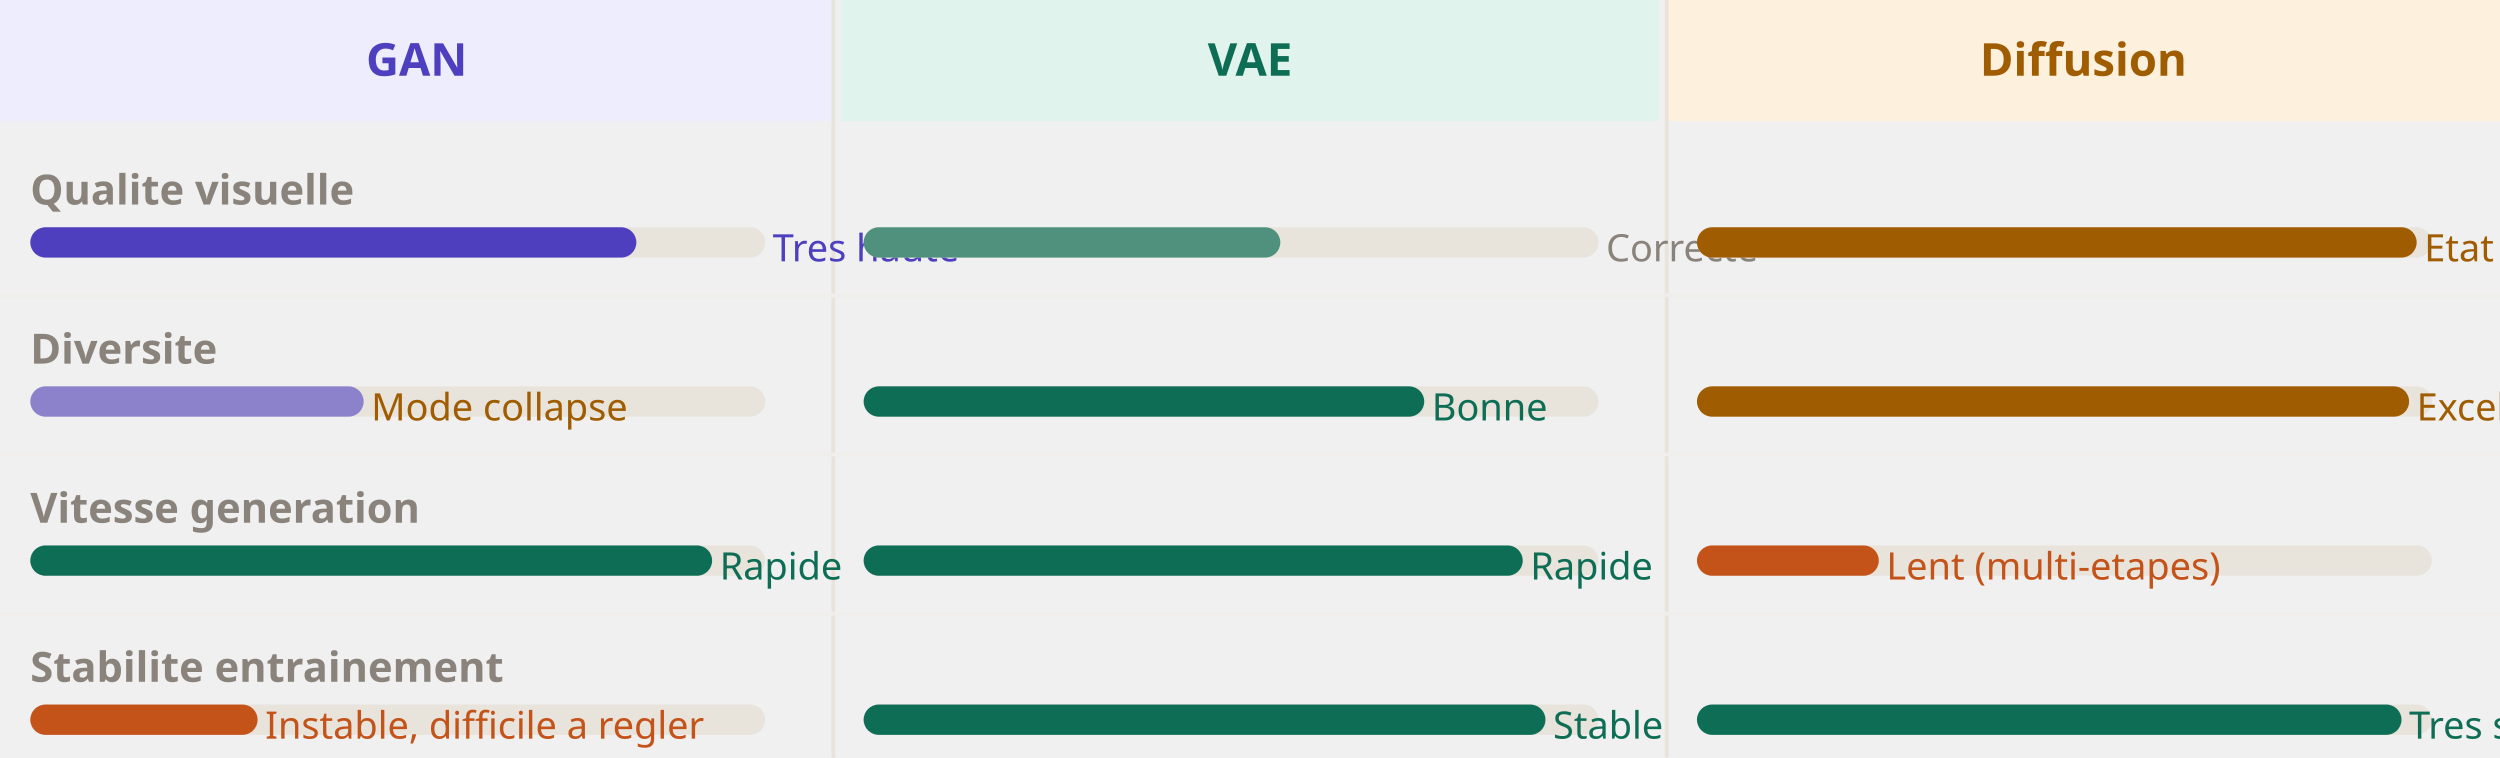
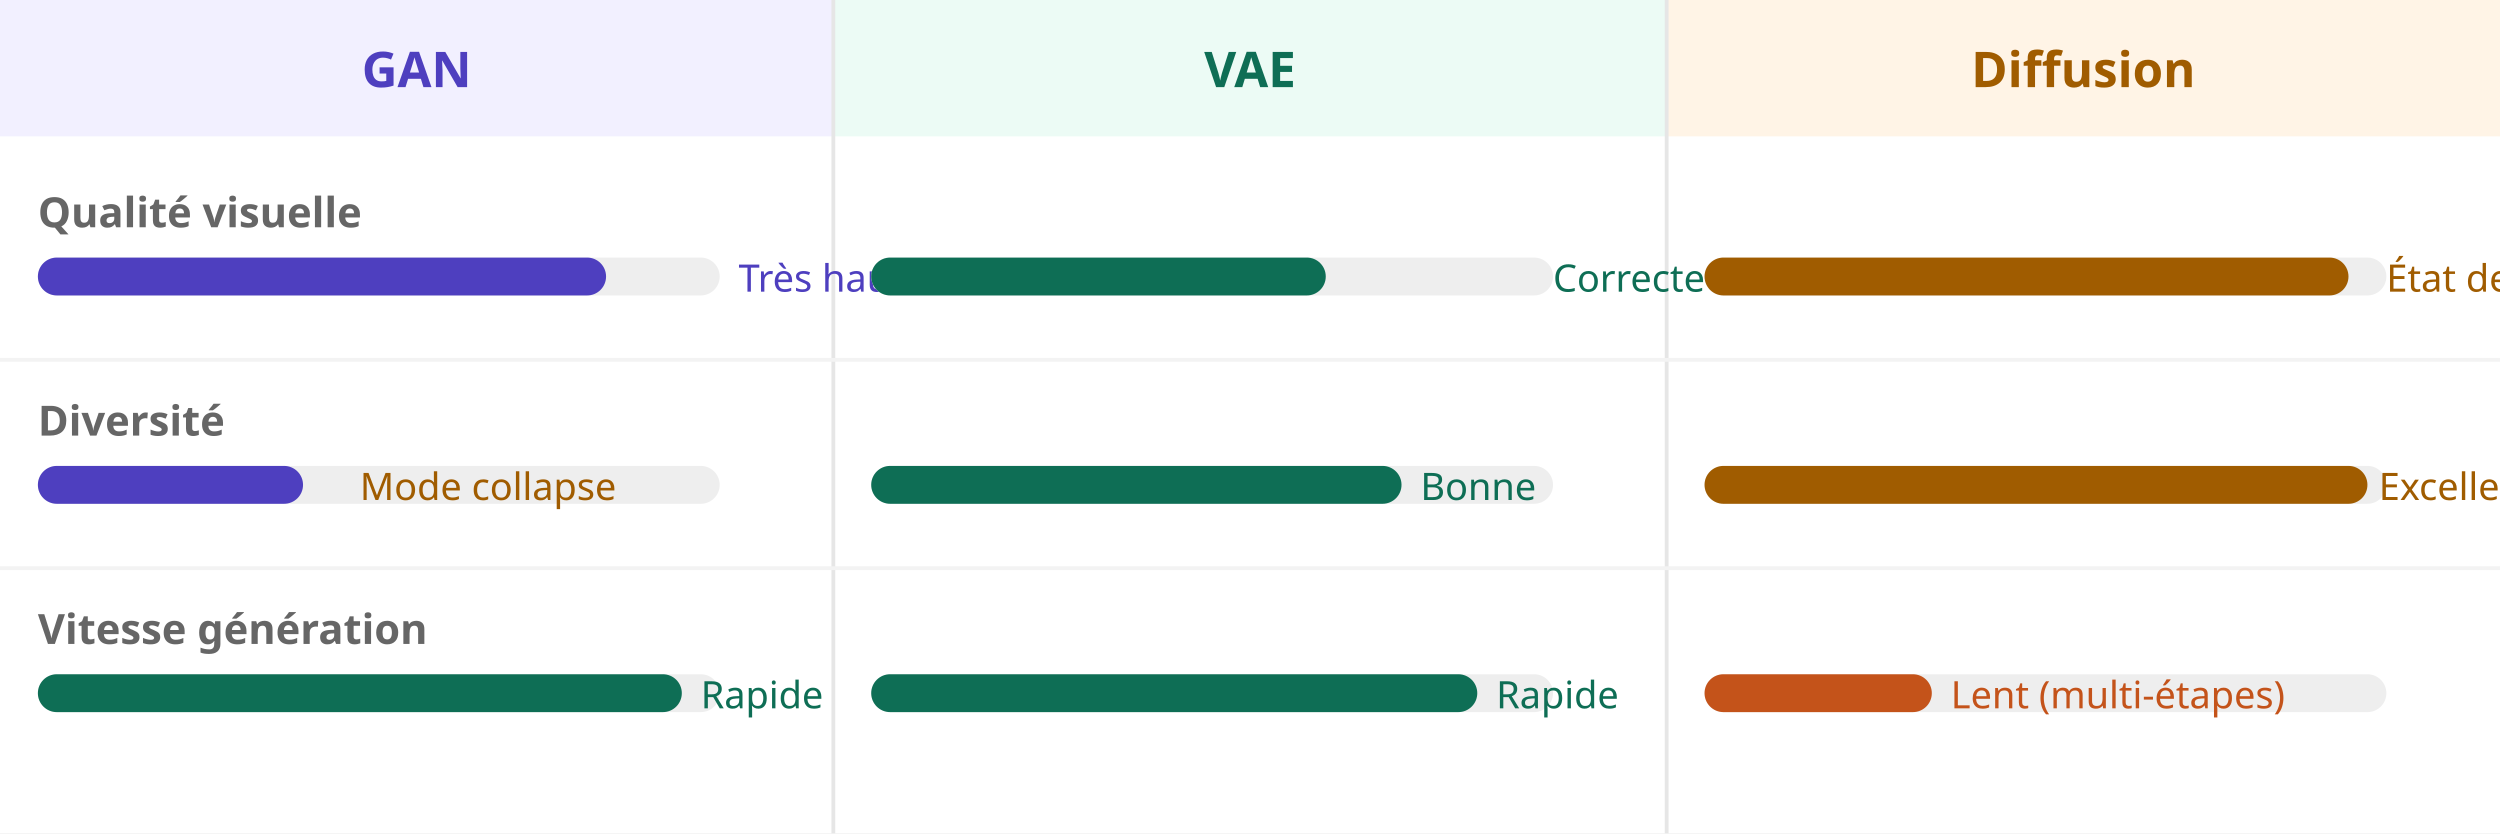
- <svg xmlns="http://www.w3.org/2000/svg" viewBox="0 0 660 200" font-family="sans-serif" font-size="12" style="background:#f5f3ef;border-radius:6px;padding:20px">
-   <rect x="0" y="0" width="220" height="32" rx="0" fill="#eeedfd" />
-   <text x="110" y="20" text-anchor="middle" font-weight="600" fill="#4e3fbf">GAN</text>
-   <rect x="222" y="0" width="216" height="32" rx="0" fill="#e1f3ed" />
-   <text x="330" y="20" text-anchor="middle" font-weight="600" fill="#0e6e55">VAE</text>
-   <rect x="440" y="0" width="220" height="32" rx="0" fill="#fdf0dc" />
-   <text x="550" y="20" text-anchor="middle" font-weight="600" fill="#a05c00">Diffusion</text>
-   <line x1="220" y1="0" x2="220" y2="200" stroke="#e8e3db" stroke-width="1" />
-   <line x1="440" y1="0" x2="440" y2="200" stroke="#e8e3db" stroke-width="1" />
-   <text x="8" y="54" font-size="11" font-weight="600" fill="#8a837c">Qualite visuelle</text>
-   <rect x="8" y="60" width="194" height="8" rx="4" fill="#e8e3db" />
-   <rect x="8" y="60" width="160" height="8" rx="4" fill="#4e3fbf" />
-   <text x="204" y="69" font-size="10" fill="#4e3fbf">Tres haute</text>
-   <rect x="228" y="60" width="194" height="8" rx="4" fill="#e8e3db" />
-   <rect x="228" y="60" width="110" height="8" rx="4" fill="#0e6e55" opacity=".7" />
-   <text x="424" y="69" font-size="10" fill="#8a837c">Correcte</text>
-   <rect x="448" y="60" width="194" height="8" rx="4" fill="#e8e3db" />
-   <rect x="448" y="60" width="190" height="8" rx="4" fill="#a05c00" />
-   <text x="640" y="69" font-size="10" fill="#a05c00">Etat de l'art</text>
-   <line x1="0" y1="78" x2="660" y2="78" stroke="#f0eeea" stroke-width="1" />
-   <text x="8" y="96" font-size="11" font-weight="600" fill="#8a837c">Diversite</text>
-   <rect x="8" y="102" width="194" height="8" rx="4" fill="#e8e3db" />
-   <rect x="8" y="102" width="88" height="8" rx="4" fill="#4e3fbf" opacity=".6" />
-   <text x="98" y="111" font-size="10" fill="#a05c00">Mode collapse</text>
-   <rect x="228" y="102" width="194" height="8" rx="4" fill="#e8e3db" />
-   <rect x="228" y="102" width="148" height="8" rx="4" fill="#0e6e55" />
-   <text x="378" y="111" font-size="10" fill="#0e6e55">Bonne</text>
-   <rect x="448" y="102" width="194" height="8" rx="4" fill="#e8e3db" />
-   <rect x="448" y="102" width="188" height="8" rx="4" fill="#a05c00" />
-   <text x="638" y="111" font-size="10" fill="#a05c00">Excellente</text>
-   <line x1="0" y1="120" x2="660" y2="120" stroke="#f0eeea" stroke-width="1" />
-   <text x="8" y="138" font-size="11" font-weight="600" fill="#8a837c">Vitesse generation</text>
-   <rect x="8" y="144" width="194" height="8" rx="4" fill="#e8e3db" />
-   <rect x="8" y="144" width="180" height="8" rx="4" fill="#0e6e55" />
-   <text x="190" y="153" font-size="10" fill="#0e6e55">Rapide</text>
-   <rect x="228" y="144" width="194" height="8" rx="4" fill="#e8e3db" />
-   <rect x="228" y="144" width="174" height="8" rx="4" fill="#0e6e55" />
-   <text x="404" y="153" font-size="10" fill="#0e6e55">Rapide</text>
-   <rect x="448" y="144" width="194" height="8" rx="4" fill="#e8e3db" />
-   <rect x="448" y="144" width="48" height="8" rx="4" fill="#c4531a" />
-   <text x="498" y="153" font-size="10" fill="#c4531a">Lent (multi-etapes)</text>
-   <line x1="0" y1="162" x2="660" y2="162" stroke="#f0eeea" stroke-width="1" />
-   <text x="8" y="180" font-size="11" font-weight="600" fill="#8a837c">Stabilite entrainement</text>
-   <rect x="8" y="186" width="194" height="8" rx="4" fill="#e8e3db" />
-   <rect x="8" y="186" width="60" height="8" rx="4" fill="#c4531a" />
-   <text x="70" y="195" font-size="10" fill="#c4531a">Instable, difficile a regler</text>
-   <rect x="228" y="186" width="194" height="8" rx="4" fill="#e8e3db" />
-   <rect x="228" y="186" width="180" height="8" rx="4" fill="#0e6e55" />
-   <text x="410" y="195" font-size="10" fill="#0e6e55">Stable</text>
-   <rect x="448" y="186" width="194" height="8" rx="4" fill="#e8e3db" />
-   <rect x="448" y="186" width="186" height="8" rx="4" fill="#0e6e55" />
-   <text x="636" y="195" font-size="10" fill="#0e6e55">Tres stable</text>
+ <svg xmlns="http://www.w3.org/2000/svg" viewBox="0 0 660 220" font-family="DM Sans, sans-serif">
+   <rect width="660" height="220" fill="white" />
+   <rect x="0" y="0" width="220" height="36" fill="#f2f0ff" />
+   <text x="110" y="23" text-anchor="middle" font-size="13" font-weight="700" fill="#4e3fbf">GAN</text>
+   <rect x="220" y="0" width="220" height="36" fill="#ecfbf5" />
+   <text x="330" y="23" text-anchor="middle" font-size="13" font-weight="700" fill="#0e6e55">VAE</text>
+   <rect x="440" y="0" width="220" height="36" fill="#fff4e6" />
+   <text x="550" y="23" text-anchor="middle" font-size="13" font-weight="700" fill="#a05c00">Diffusion</text>
+   <line x1="220" y1="0" x2="220" y2="220" stroke="#e6e6e6" />
+   <line x1="440" y1="0" x2="440" y2="220" stroke="#e6e6e6" />
+   <text x="10" y="60" font-size="11" font-weight="600" fill="#666">Qualité visuelle</text>
+   <rect x="10" y="68" width="180" height="10" rx="5" fill="#eee" />
+   <rect x="10" y="68" width="150" height="10" rx="5" fill="#4e3fbf" />
+   <text x="195" y="77" font-size="10" fill="#4e3fbf">Très haute</text>
+   <rect x="230" y="68" width="180" height="10" rx="5" fill="#eee" />
+   <rect x="230" y="68" width="120" height="10" rx="5" fill="#0e6e55" />
+   <text x="410" y="77" font-size="10" fill="#0e6e55">Correcte</text>
+   <rect x="450" y="68" width="180" height="10" rx="5" fill="#eee" />
+   <rect x="450" y="68" width="170" height="10" rx="5" fill="#a05c00" />
+   <text x="630" y="77" font-size="10" fill="#a05c00">État de l'art</text>
+   <line x1="0" y1="95" x2="660" y2="95" stroke="#f3f3f3" />
+   <text x="10" y="115" font-size="11" font-weight="600" fill="#666">Diversité</text>
+   <rect x="10" y="123" width="180" height="10" rx="5" fill="#eee" />
+   <rect x="10" y="123" width="70" height="10" rx="5" fill="#4e3fbf" />
+   <text x="95" y="132" font-size="10" fill="#a05c00">Mode collapse</text>
+   <rect x="230" y="123" width="180" height="10" rx="5" fill="#eee" />
+   <rect x="230" y="123" width="140" height="10" rx="5" fill="#0e6e55" />
+   <text x="375" y="132" font-size="10" fill="#0e6e55">Bonne</text>
+   <rect x="450" y="123" width="180" height="10" rx="5" fill="#eee" />
+   <rect x="450" y="123" width="175" height="10" rx="5" fill="#a05c00" />
+   <text x="628" y="132" font-size="10" fill="#a05c00">Excellente</text>
+   <line x1="0" y1="150" x2="660" y2="150" stroke="#f3f3f3" />
+   <text x="10" y="170" font-size="11" font-weight="600" fill="#666">Vitesse génération</text>
+   <rect x="10" y="178" width="180" height="10" rx="5" fill="#eee" />
+   <rect x="10" y="178" width="170" height="10" rx="5" fill="#0e6e55" />
+   <text x="185" y="187" font-size="10" fill="#0e6e55">Rapide</text>
+   <rect x="230" y="178" width="180" height="10" rx="5" fill="#eee" />
+   <rect x="230" y="178" width="160" height="10" rx="5" fill="#0e6e55" />
+   <text x="395" y="187" font-size="10" fill="#0e6e55">Rapide</text>
+   <rect x="450" y="178" width="180" height="10" rx="5" fill="#eee" />
+   <rect x="450" y="178" width="60" height="10" rx="5" fill="#c4531a" />
+   <text x="515" y="187" font-size="10" fill="#c4531a">Lent (multi-étapes)</text>
</svg>
